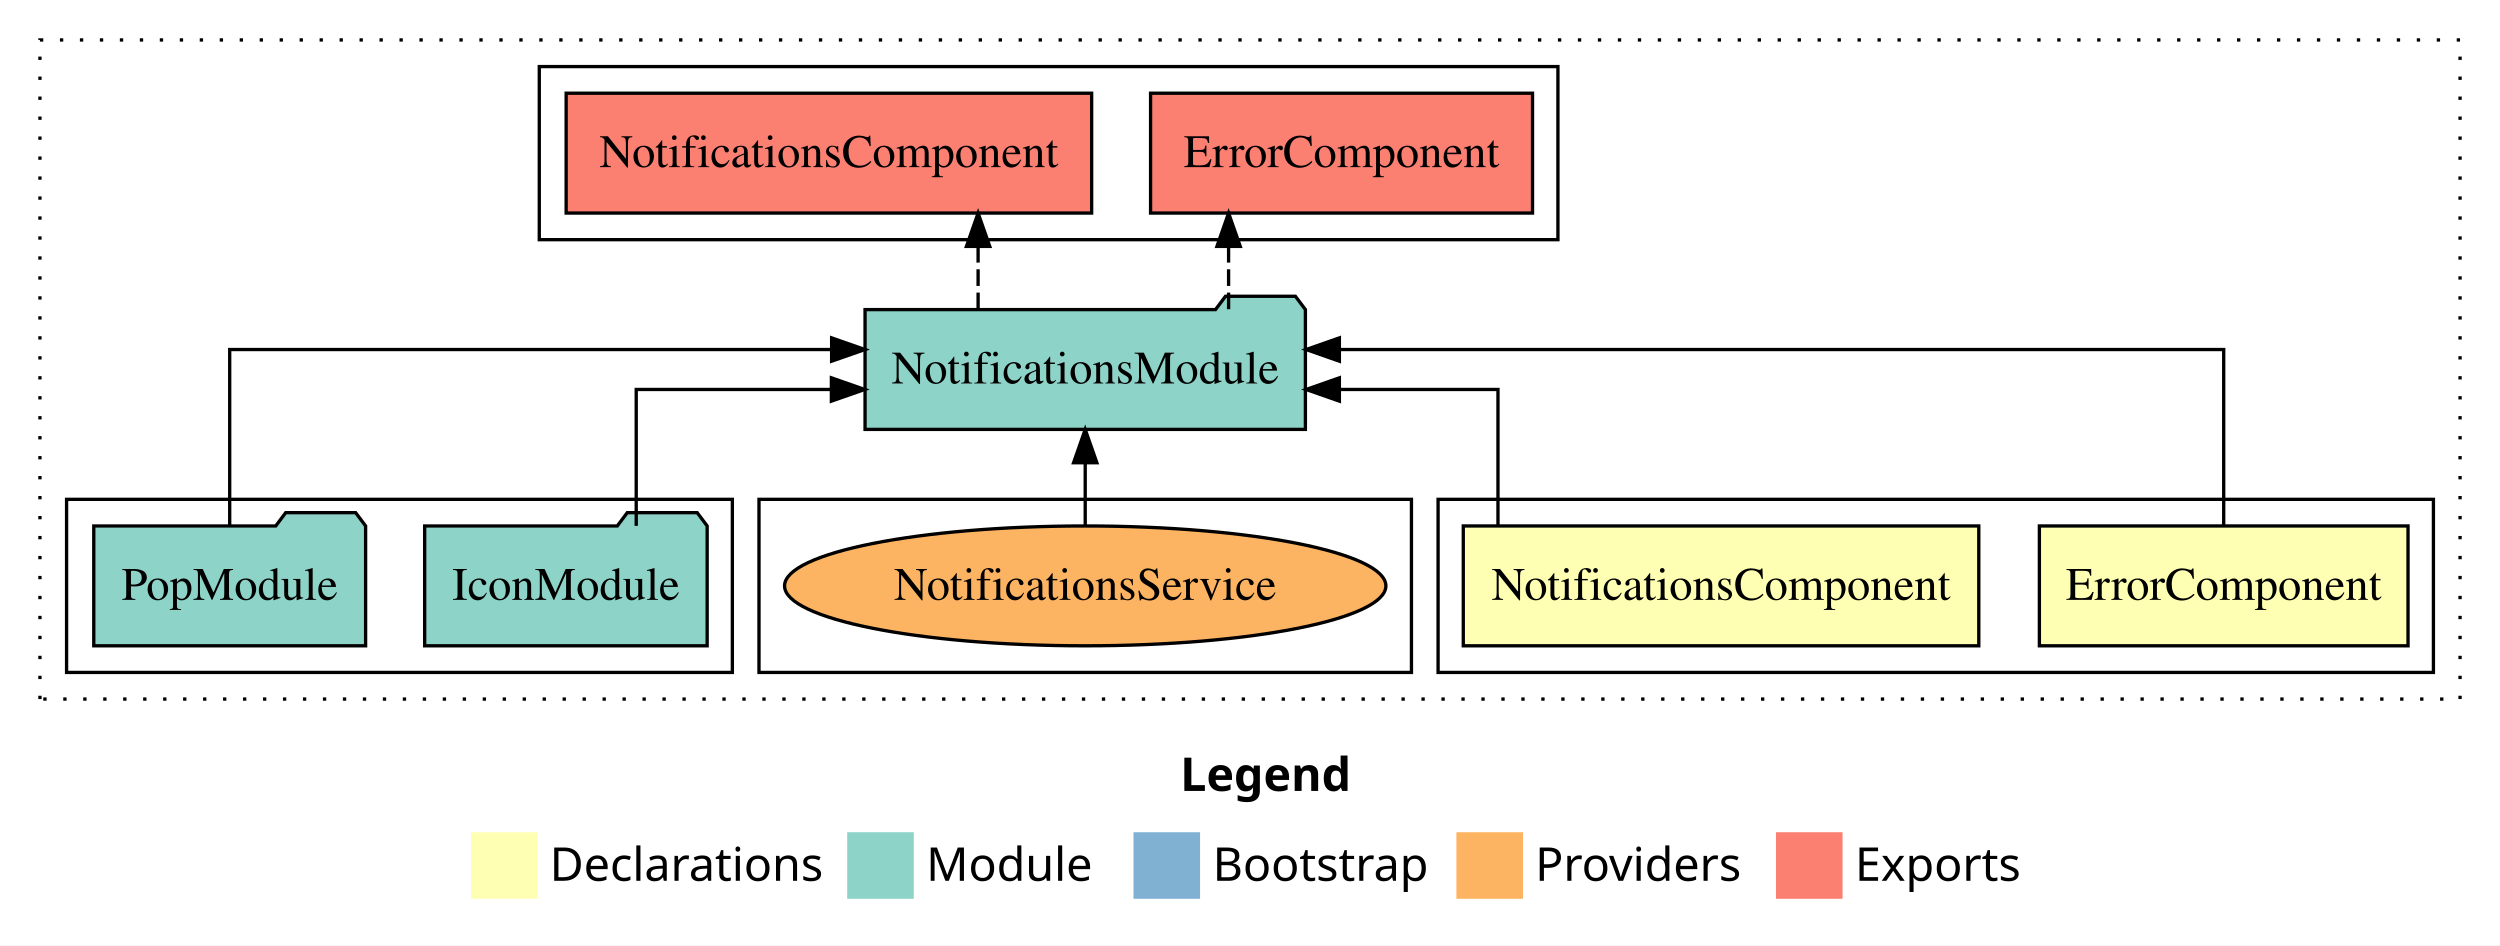
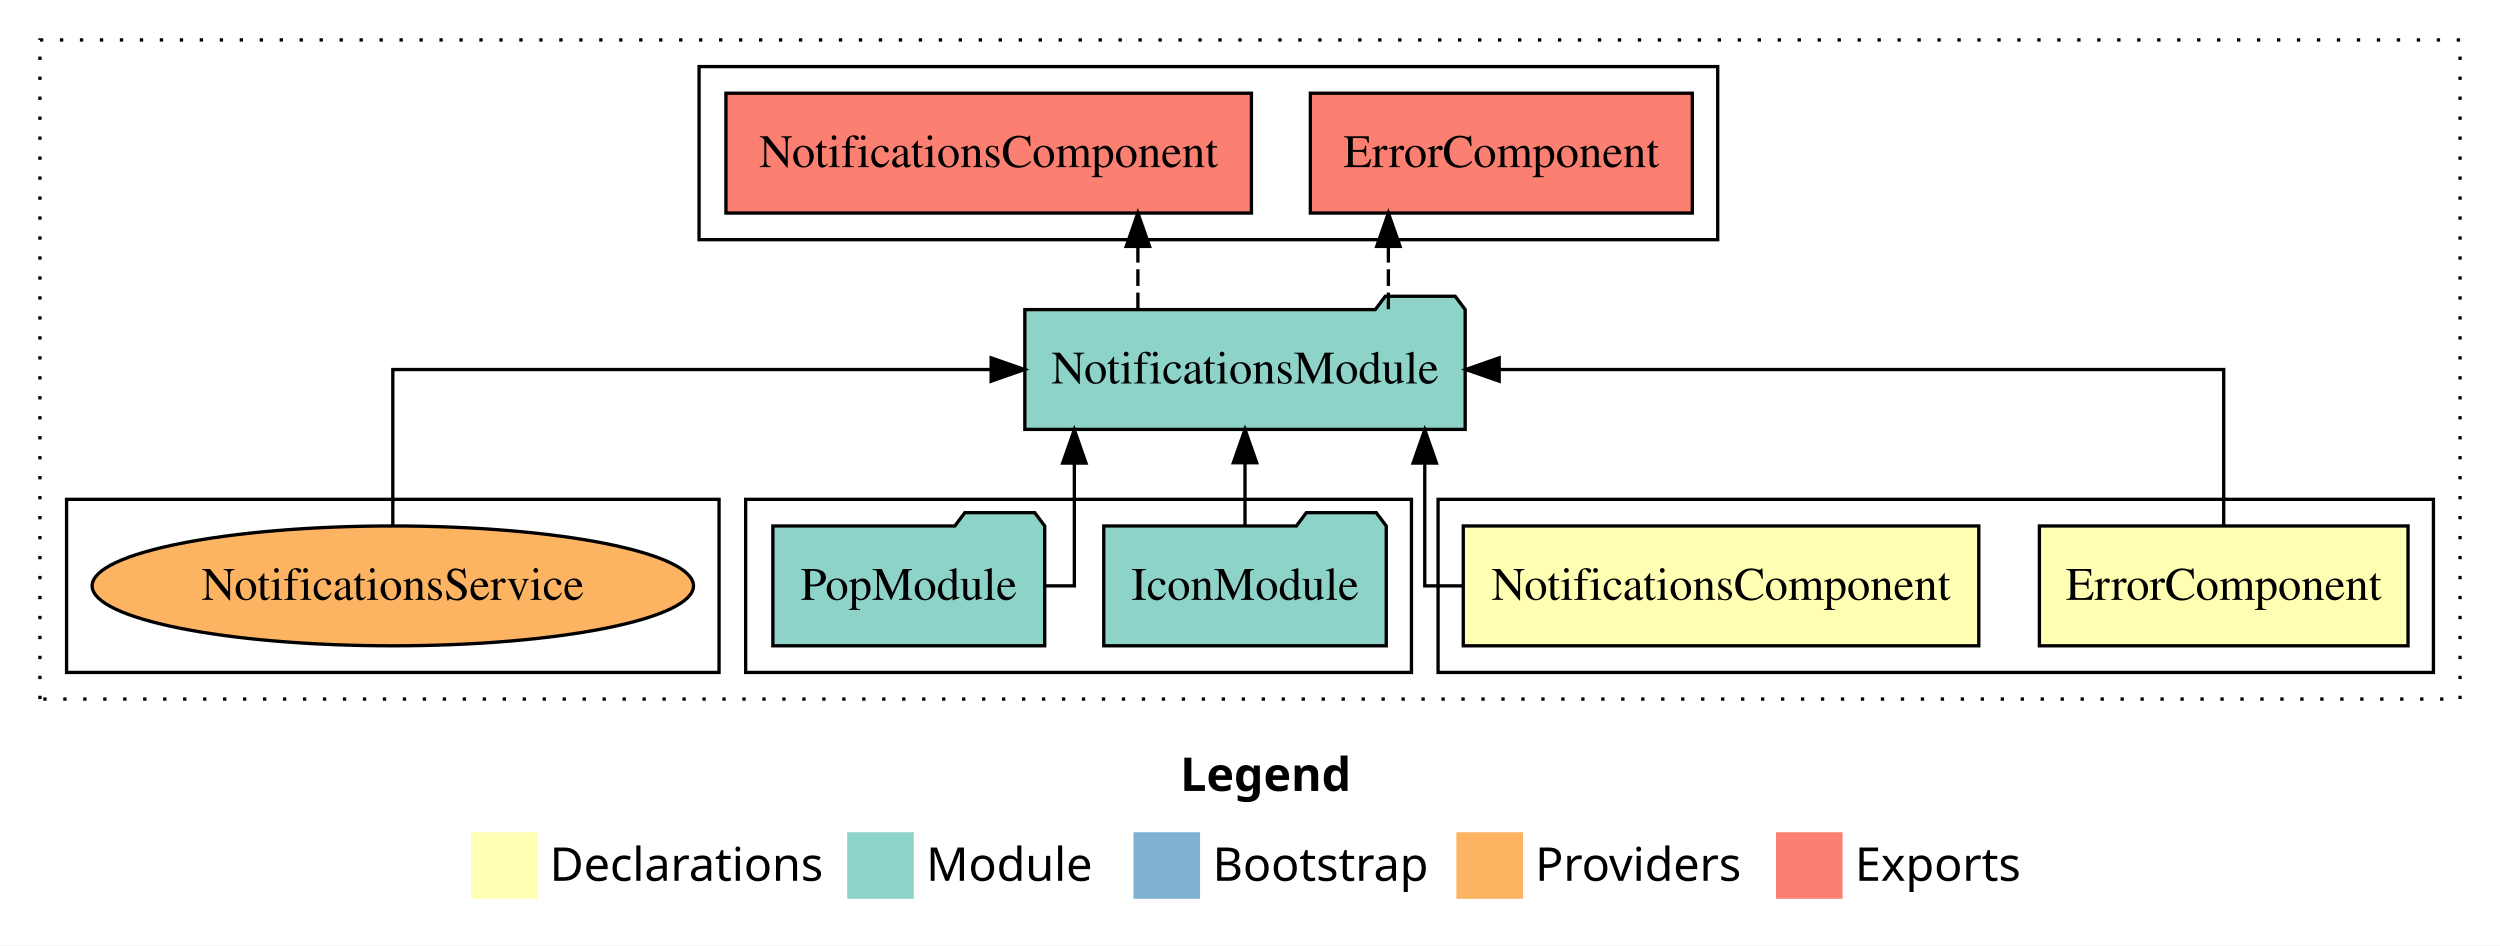
<svg xmlns="http://www.w3.org/2000/svg" width="751pt" height="284pt" viewBox="0.00 0.00 751.00 284.00">
  <g id="graph0" class="graph" transform="scale(1 1) rotate(0) translate(4 280)">
    <polygon fill="white" stroke="transparent" points="-4,4 -4,-280 747,-280 747,4 -4,4" />
    <text text-anchor="start" x="350.51" y="-42.4" font-family="sans-serif" font-weight="bold" font-size="14.00">Legend</text>
    <polygon fill="#ffffb3" stroke="transparent" points="137.5,-10 137.5,-30 157.5,-30 157.5,-10 137.5,-10" />
    <text text-anchor="start" x="161.13" y="-15.4" font-family="sans-serif" font-size="14.00">  Declarations</text>
    <polygon fill="#8dd3c7" stroke="transparent" points="250.5,-10 250.5,-30 270.5,-30 270.5,-10 250.5,-10" />
    <text text-anchor="start" x="274.23" y="-15.4" font-family="sans-serif" font-size="14.00">  Module</text>
    <polygon fill="#80b1d3" stroke="transparent" points="336.5,-10 336.5,-30 356.5,-30 356.5,-10 336.5,-10" />
    <text text-anchor="start" x="360.28" y="-15.4" font-family="sans-serif" font-size="14.00">  Bootstrap</text>
    <polygon fill="#fdb462" stroke="transparent" points="433.5,-10 433.5,-30 453.5,-30 453.5,-10 433.5,-10" />
    <text text-anchor="start" x="457.17" y="-15.4" font-family="sans-serif" font-size="14.00">  Providers</text>
    <polygon fill="#fb8072" stroke="transparent" points="529.5,-10 529.5,-30 549.5,-30 549.5,-10 529.5,-10" />
    <text text-anchor="start" x="553.23" y="-15.4" font-family="sans-serif" font-size="14.00">  Exports</text>
    <g id="clust1" class="cluster">
      <polygon fill="none" stroke="black" stroke-dasharray="1,5" points="8,-70 8,-268 735,-268 735,-70 8,-70" />
    </g>
    <g id="clust2" class="cluster">
      <polygon fill="none" stroke="black" points="428,-78 428,-130 727,-130 727,-78 428,-78" />
    </g>
-     <g id="clust6" class="cluster">
-       <polygon fill="none" stroke="black" points="158,-208 158,-260 464,-260 464,-208 158,-208" />
+     <g id="clust5" class="cluster">
+       <polygon fill="none" stroke="black" points="220,-78 220,-130 420,-130 420,-78 220,-78" />
    </g>
    <g id="clust8" class="cluster">
-       <polygon fill="none" stroke="black" points="224,-78 224,-130 420,-130 420,-78 224,-78" />
+       <polygon fill="none" stroke="black" points="16,-78 16,-130 212,-130 212,-78 16,-78" />
    </g>
-     <g id="clust5" class="cluster">
-       <polygon fill="none" stroke="black" points="16,-78 16,-130 216,-130 216,-78 16,-78" />
+     <g id="clust6" class="cluster">
+       <polygon fill="none" stroke="black" points="206,-208 206,-260 512,-260 512,-208 206,-208" />
    </g>
    <g id="node1" class="node">
      <polygon fill="#ffffb3" stroke="black" points="719.37,-122 608.63,-122 608.63,-86 719.37,-86 719.37,-122" />
      <text text-anchor="middle" x="664" y="-99.8" font-family="Times,serif" font-size="14.00">ErrorComponent</text>
    </g>
    <g id="node3" class="node">
-       <polygon fill="#8dd3c7" stroke="black" points="388.14,-187 385.14,-191 364.14,-191 361.14,-187 255.86,-187 255.86,-151 388.14,-151 388.14,-187" />
-       <text text-anchor="middle" x="322" y="-164.8" font-family="Times,serif" font-size="14.00">NotificationsModule</text>
+       <polygon fill="#8dd3c7" stroke="black" points="436.14,-187 433.14,-191 412.14,-191 409.14,-187 303.86,-187 303.86,-151 436.14,-151 436.14,-187" />
+       <text text-anchor="middle" x="370" y="-164.8" font-family="Times,serif" font-size="14.00">NotificationsModule</text>
    </g>
    <g id="edge1" class="edge">
-       <path fill="none" stroke="black" d="M664,-122.28C664,-143.32 664,-175 664,-175 664,-175 398.35,-175 398.35,-175" />
-       <polygon fill="black" stroke="black" points="398.35,-171.5 388.35,-175 398.35,-178.5 398.35,-171.5" />
+       <path fill="none" stroke="black" d="M664,-122.11C664,-141.34 664,-169 664,-169 664,-169 446.35,-169 446.35,-169" />
+       <polygon fill="black" stroke="black" points="446.35,-165.5 436.35,-169 446.35,-172.5 446.35,-165.5" />
    </g>
    <g id="node2" class="node">
      <polygon fill="#ffffb3" stroke="black" points="590.43,-122 435.57,-122 435.57,-86 590.43,-86 590.43,-122" />
      <text text-anchor="middle" x="513" y="-99.8" font-family="Times,serif" font-size="14.00">NotificationsComponent</text>
    </g>
    <g id="edge2" class="edge">
-       <path fill="none" stroke="black" d="M445.99,-122.02C445.99,-139.37 445.99,-163 445.99,-163 445.99,-163 398.35,-163 398.35,-163" />
-       <polygon fill="black" stroke="black" points="398.35,-159.5 388.35,-163 398.35,-166.5 398.35,-159.5" />
+       <path fill="none" stroke="black" d="M435.63,-104C428.57,-104 424,-104 424,-104 424,-104 424,-140.89 424,-140.89" />
+       <polygon fill="black" stroke="black" points="420.5,-140.89 424,-150.89 427.5,-140.89 420.5,-140.89" />
    </g>
    <g id="node6" class="node">
-       <polygon fill="#fb8072" stroke="black" points="456.37,-252 341.63,-252 341.63,-216 456.37,-216 456.37,-252" />
-       <text text-anchor="middle" x="399" y="-229.8" font-family="Times,serif" font-size="14.00">ErrorComponent </text>
+       <polygon fill="#fb8072" stroke="black" points="504.37,-252 389.63,-252 389.63,-216 504.37,-216 504.37,-252" />
+       <text text-anchor="middle" x="447" y="-229.8" font-family="Times,serif" font-size="14.00">ErrorComponent </text>
    </g>
    <g id="edge5" class="edge">
-       <path fill="none" stroke="black" stroke-dasharray="5,2" d="M365.07,-187.11C365.07,-187.11 365.07,-205.99 365.07,-205.99" />
-       <polygon fill="black" stroke="black" points="361.57,-205.99 365.07,-215.99 368.57,-205.99 361.57,-205.99" />
+       <path fill="none" stroke="black" stroke-dasharray="5,2" d="M413.07,-187.11C413.07,-187.11 413.07,-205.99 413.07,-205.99" />
+       <polygon fill="black" stroke="black" points="409.57,-205.99 413.07,-215.99 416.57,-205.99 409.57,-205.99" />
    </g>
    <g id="node7" class="node">
-       <polygon fill="#fb8072" stroke="black" points="323.93,-252 166.07,-252 166.07,-216 323.93,-216 323.93,-252" />
-       <text text-anchor="middle" x="245" y="-229.8" font-family="Times,serif" font-size="14.00">NotificationsComponent </text>
+       <polygon fill="#fb8072" stroke="black" points="371.93,-252 214.07,-252 214.07,-216 371.93,-216 371.93,-252" />
+       <text text-anchor="middle" x="293" y="-229.8" font-family="Times,serif" font-size="14.00">NotificationsComponent </text>
    </g>
    <g id="edge6" class="edge">
-       <path fill="none" stroke="black" stroke-dasharray="5,2" d="M289.82,-187.11C289.82,-187.11 289.82,-205.99 289.82,-205.99" />
-       <polygon fill="black" stroke="black" points="286.32,-205.99 289.82,-215.99 293.32,-205.99 286.32,-205.99" />
+       <path fill="none" stroke="black" stroke-dasharray="5,2" d="M337.82,-187.11C337.82,-187.11 337.82,-205.99 337.82,-205.99" />
+       <polygon fill="black" stroke="black" points="334.32,-205.99 337.82,-215.99 341.32,-205.99 334.32,-205.99" />
    </g>
    <g id="node4" class="node">
-       <polygon fill="#8dd3c7" stroke="black" points="208.43,-122 205.43,-126 184.43,-126 181.43,-122 123.57,-122 123.57,-86 208.43,-86 208.43,-122" />
-       <text text-anchor="middle" x="166" y="-99.8" font-family="Times,serif" font-size="14.00">IconModule</text>
+       <polygon fill="#8dd3c7" stroke="black" points="412.43,-122 409.43,-126 388.43,-126 385.43,-122 327.57,-122 327.57,-86 412.43,-86 412.43,-122" />
+       <text text-anchor="middle" x="370" y="-99.8" font-family="Times,serif" font-size="14.00">IconModule</text>
    </g>
    <g id="edge3" class="edge">
-       <path fill="none" stroke="black" d="M187.12,-122.02C187.12,-139.37 187.12,-163 187.12,-163 187.12,-163 245.75,-163 245.75,-163" />
-       <polygon fill="black" stroke="black" points="245.75,-166.5 255.75,-163 245.75,-159.5 245.75,-166.5" />
+       <path fill="none" stroke="black" d="M370,-122.11C370,-122.11 370,-140.99 370,-140.99" />
+       <polygon fill="black" stroke="black" points="366.5,-140.99 370,-150.99 373.5,-140.99 366.5,-140.99" />
    </g>
    <g id="node5" class="node">
-       <polygon fill="#8dd3c7" stroke="black" points="105.83,-122 102.83,-126 81.83,-126 78.83,-122 24.17,-122 24.17,-86 105.83,-86 105.83,-122" />
-       <text text-anchor="middle" x="65" y="-99.8" font-family="Times,serif" font-size="14.00">PopModule</text>
+       <polygon fill="#8dd3c7" stroke="black" points="309.83,-122 306.83,-126 285.83,-126 282.83,-122 228.17,-122 228.17,-86 309.83,-86 309.83,-122" />
+       <text text-anchor="middle" x="269" y="-99.8" font-family="Times,serif" font-size="14.00">PopModule</text>
    </g>
    <g id="edge4" class="edge">
-       <path fill="none" stroke="black" d="M65,-122.28C65,-143.32 65,-175 65,-175 65,-175 245.82,-175 245.82,-175" />
-       <polygon fill="black" stroke="black" points="245.82,-178.5 255.82,-175 245.82,-171.5 245.82,-178.5" />
+       <path fill="none" stroke="black" d="M310.07,-104C315.22,-104 318.73,-104 318.73,-104 318.73,-104 318.73,-140.89 318.73,-140.89" />
+       <polygon fill="black" stroke="black" points="315.23,-140.89 318.73,-150.89 322.23,-140.89 315.23,-140.89" />
    </g>
    <g id="node8" class="node">
-       <ellipse fill="#fdb462" stroke="black" cx="322" cy="-104" rx="90.32" ry="18" />
-       <text text-anchor="middle" x="322" y="-99.8" font-family="Times,serif" font-size="14.00">NotificationsService</text>
+       <ellipse fill="#fdb462" stroke="black" cx="114" cy="-104" rx="90.32" ry="18" />
+       <text text-anchor="middle" x="114" y="-99.8" font-family="Times,serif" font-size="14.00">NotificationsService</text>
    </g>
    <g id="edge7" class="edge">
-       <path fill="none" stroke="black" d="M322,-122.11C322,-122.11 322,-140.99 322,-140.99" />
-       <polygon fill="black" stroke="black" points="318.5,-140.99 322,-150.99 325.5,-140.99 318.5,-140.99" />
+       <path fill="none" stroke="black" d="M114,-122.11C114,-141.34 114,-169 114,-169 114,-169 293.74,-169 293.74,-169" />
+       <polygon fill="black" stroke="black" points="293.74,-172.5 303.74,-169 293.74,-165.5 293.74,-172.5" />
    </g>
  </g>
</svg>
